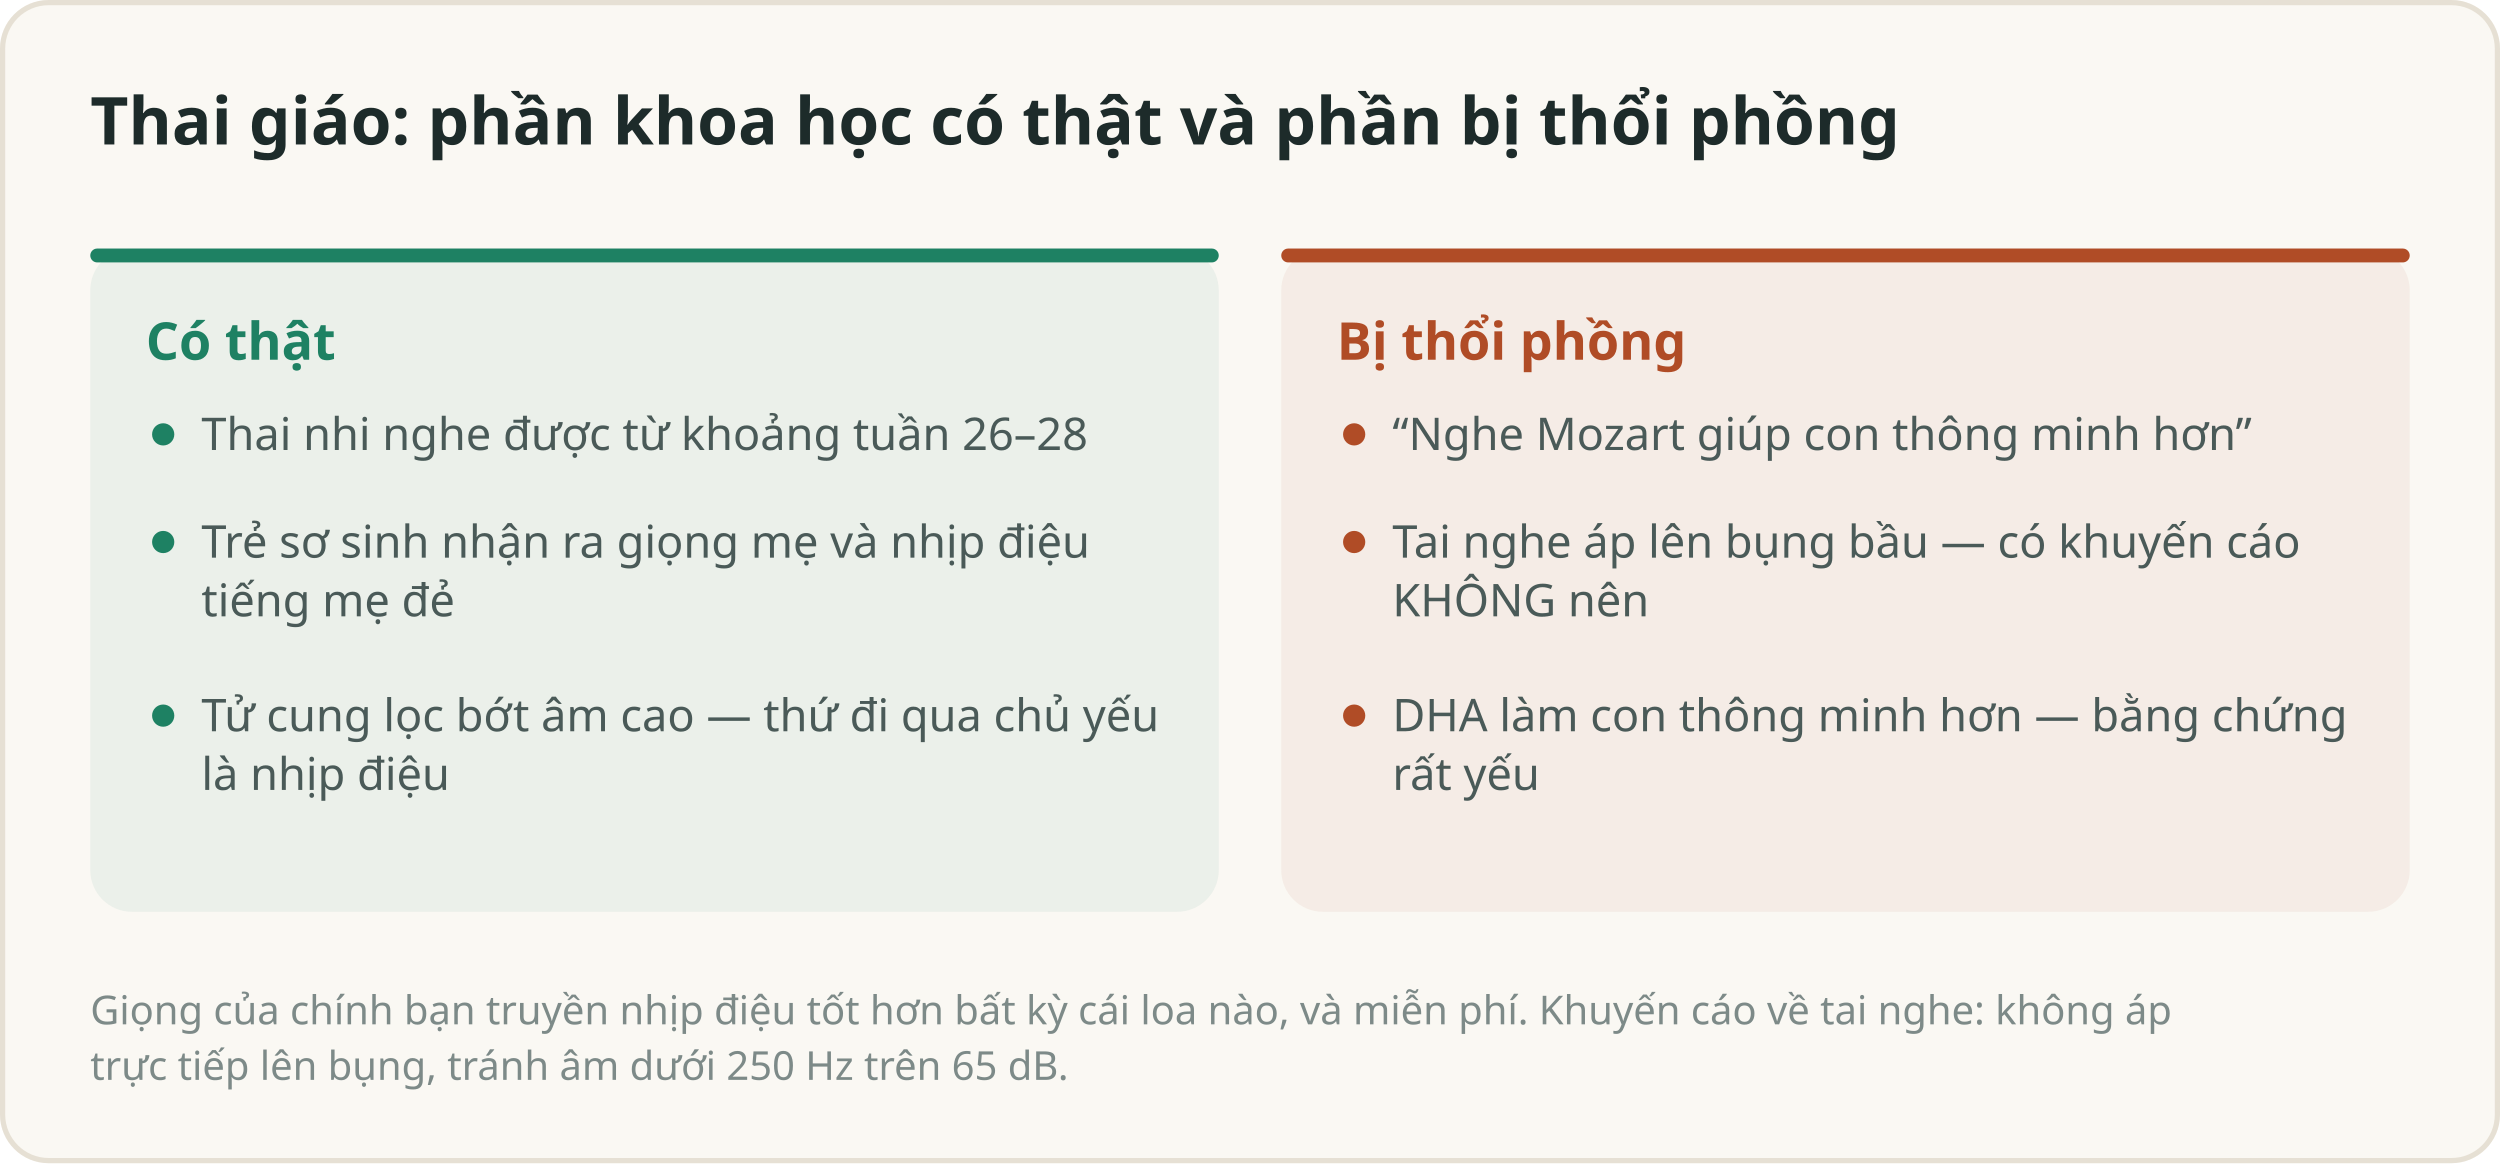
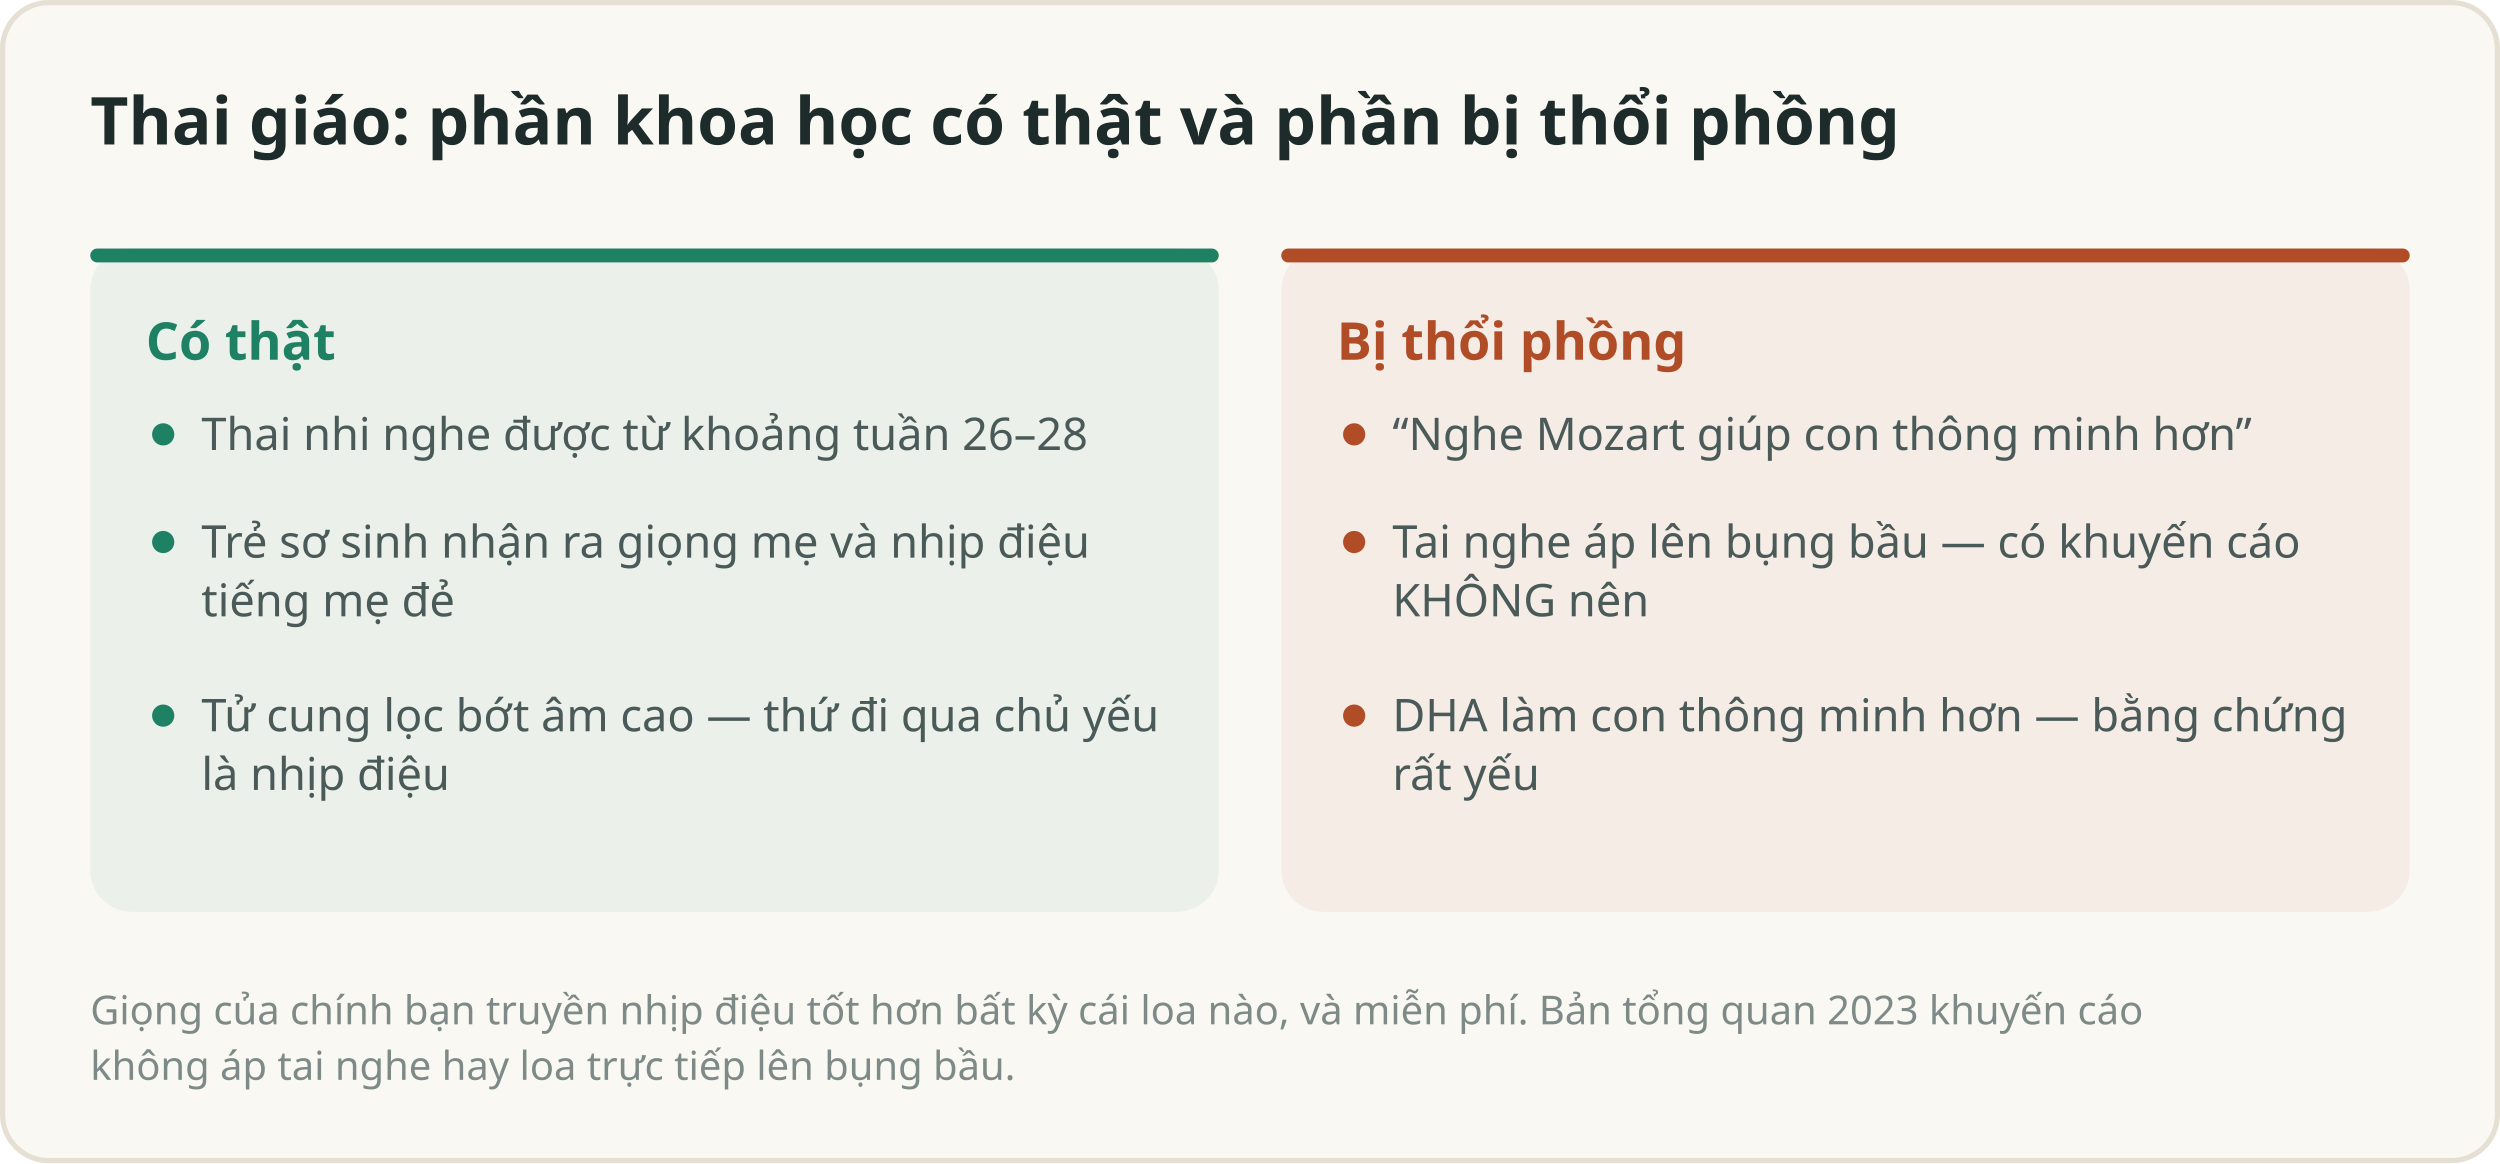
<svg xmlns="http://www.w3.org/2000/svg" viewBox="0 0 720 335" width="720" height="335" role="img">
  <rect width="720" height="335" rx="14" fill="#faf8f3" />
  <rect x="0.75" y="0.75" width="718.5" height="333.5" rx="13.25" fill="none" stroke="#e6e0d4" stroke-width="1.5" />
  <text x="26.0" y="41.6" font-family="-apple-system, BlinkMacSystemFont, 'Segoe UI', 'Noto Sans', Roboto, 'Helvetica Neue', Arial, sans-serif" font-size="19" font-weight="700" fill="#1d2b2a" text-anchor="start">Thai giáo: phần khoa học có thật và phần bị thổi phồng</text>
  <rect x="26.0" y="71.6" width="325.0" height="191.0" rx="12.0" fill="#1e8163" opacity="0.07" />
  <rect x="26.0" y="71.58" width="325.0" height="4" rx="2" fill="#1e8163" />
  <text x="42.0" y="103.6" font-family="-apple-system, BlinkMacSystemFont, 'Segoe UI', 'Noto Sans', Roboto, 'Helvetica Neue', Arial, sans-serif" font-size="15" font-weight="700" fill="#1e8163" text-anchor="start">Có thật</text>
  <circle cx="47.0" cy="125.1" r="3.2" fill="#1e8163" />
  <text x="58.0" y="129.6" font-family="-apple-system, BlinkMacSystemFont, 'Segoe UI', 'Noto Sans', Roboto, 'Helvetica Neue', Arial, sans-serif" font-size="13" font-weight="400" fill="#4a5a58" text-anchor="start">Thai nhi nghe được từ khoảng tuần 26–28</text>
  <circle cx="47.0" cy="156.1" r="3.2" fill="#1e8163" />
  <text x="58.0" y="160.6" font-family="-apple-system, BlinkMacSystemFont, 'Segoe UI', 'Noto Sans', Roboto, 'Helvetica Neue', Arial, sans-serif" font-size="13" font-weight="400" fill="#4a5a58" text-anchor="start">Trẻ sơ sinh nhận ra giọng mẹ và nhịp điệu</text>
  <text x="58.0" y="177.5" font-family="-apple-system, BlinkMacSystemFont, 'Segoe UI', 'Noto Sans', Roboto, 'Helvetica Neue', Arial, sans-serif" font-size="13" font-weight="400" fill="#4a5a58" text-anchor="start">tiếng mẹ đẻ</text>
  <circle cx="47.0" cy="206.1" r="3.2" fill="#1e8163" />
  <text x="58.0" y="210.6" font-family="-apple-system, BlinkMacSystemFont, 'Segoe UI', 'Noto Sans', Roboto, 'Helvetica Neue', Arial, sans-serif" font-size="13" font-weight="400" fill="#4a5a58" text-anchor="start">Tử cung lọc bớt âm cao — thứ đi qua chủ yếu</text>
  <text x="58.0" y="227.5" font-family="-apple-system, BlinkMacSystemFont, 'Segoe UI', 'Noto Sans', Roboto, 'Helvetica Neue', Arial, sans-serif" font-size="13" font-weight="400" fill="#4a5a58" text-anchor="start">là nhịp điệu</text>
  <rect x="369.0" y="71.6" width="325.0" height="191.0" rx="12.0" fill="#b04c26" opacity="0.07" />
  <rect x="369.0" y="71.58" width="325.0" height="4" rx="2" fill="#b04c26" />
  <text x="385.0" y="103.6" font-family="-apple-system, BlinkMacSystemFont, 'Segoe UI', 'Noto Sans', Roboto, 'Helvetica Neue', Arial, sans-serif" font-size="15" font-weight="700" fill="#b04c26" text-anchor="start">Bị thổi phồng</text>
  <circle cx="390.0" cy="125.1" r="3.2" fill="#b04c26" />
  <text x="401.0" y="129.6" font-family="-apple-system, BlinkMacSystemFont, 'Segoe UI', 'Noto Sans', Roboto, 'Helvetica Neue', Arial, sans-serif" font-size="13" font-weight="400" fill="#4a5a58" text-anchor="start">“Nghe Mozart giúp con thông minh hơn”</text>
  <circle cx="390.0" cy="156.1" r="3.2" fill="#b04c26" />
  <text x="401.0" y="160.6" font-family="-apple-system, BlinkMacSystemFont, 'Segoe UI', 'Noto Sans', Roboto, 'Helvetica Neue', Arial, sans-serif" font-size="13" font-weight="400" fill="#4a5a58" text-anchor="start">Tai nghe áp lên bụng bầu — có khuyến cáo</text>
  <text x="401.0" y="177.5" font-family="-apple-system, BlinkMacSystemFont, 'Segoe UI', 'Noto Sans', Roboto, 'Helvetica Neue', Arial, sans-serif" font-size="13" font-weight="400" fill="#4a5a58" text-anchor="start">KHÔNG nên</text>
  <circle cx="390.0" cy="206.1" r="3.2" fill="#b04c26" />
  <text x="401.0" y="210.6" font-family="-apple-system, BlinkMacSystemFont, 'Segoe UI', 'Noto Sans', Roboto, 'Helvetica Neue', Arial, sans-serif" font-size="13" font-weight="400" fill="#4a5a58" text-anchor="start">DHA làm con thông minh hơn — bằng chứng</text>
  <text x="401.0" y="227.5" font-family="-apple-system, BlinkMacSystemFont, 'Segoe UI', 'Noto Sans', Roboto, 'Helvetica Neue', Arial, sans-serif" font-size="13" font-weight="400" fill="#4a5a58" text-anchor="start">rất yếu</text>
-   <text x="26.0" y="295.0" font-family="-apple-system, BlinkMacSystemFont, 'Segoe UI', 'Noto Sans', Roboto, 'Helvetica Neue', Arial, sans-serif" font-size="11.5" font-weight="400" fill="#7d8a88" text-anchor="start">Giọng của chính bạn truyền nhịp điệu tốt hơn bất kỳ cái loa nào, và miễn phí. Khuyến cáo về tai nghe: không áp</text>
-   <text x="26.0" y="311.0" font-family="-apple-system, BlinkMacSystemFont, 'Segoe UI', 'Noto Sans', Roboto, 'Helvetica Neue', Arial, sans-serif" font-size="11.5" font-weight="400" fill="#7d8a88" text-anchor="start">trực tiếp lên bụng, tránh âm dưới 250 Hz trên 65 dB.</text>
+   <text x="26.0" y="295.0" font-family="-apple-system, BlinkMacSystemFont, 'Segoe UI', 'Noto Sans', Roboto, 'Helvetica Neue', Arial, sans-serif" font-size="11.5" font-weight="400" fill="#7d8a88" text-anchor="start">Giọng của chính bạn truyền nhịp điệu tốt hơn bất kỳ cái loa nào, và miễn phí. Bản tổng quan 2023 khuyến cáo</text>
+   <text x="26.0" y="311.0" font-family="-apple-system, BlinkMacSystemFont, 'Segoe UI', 'Noto Sans', Roboto, 'Helvetica Neue', Arial, sans-serif" font-size="11.5" font-weight="400" fill="#7d8a88" text-anchor="start">không áp tai nghe hay loa trực tiếp lên bụng bầu.</text>
</svg>
